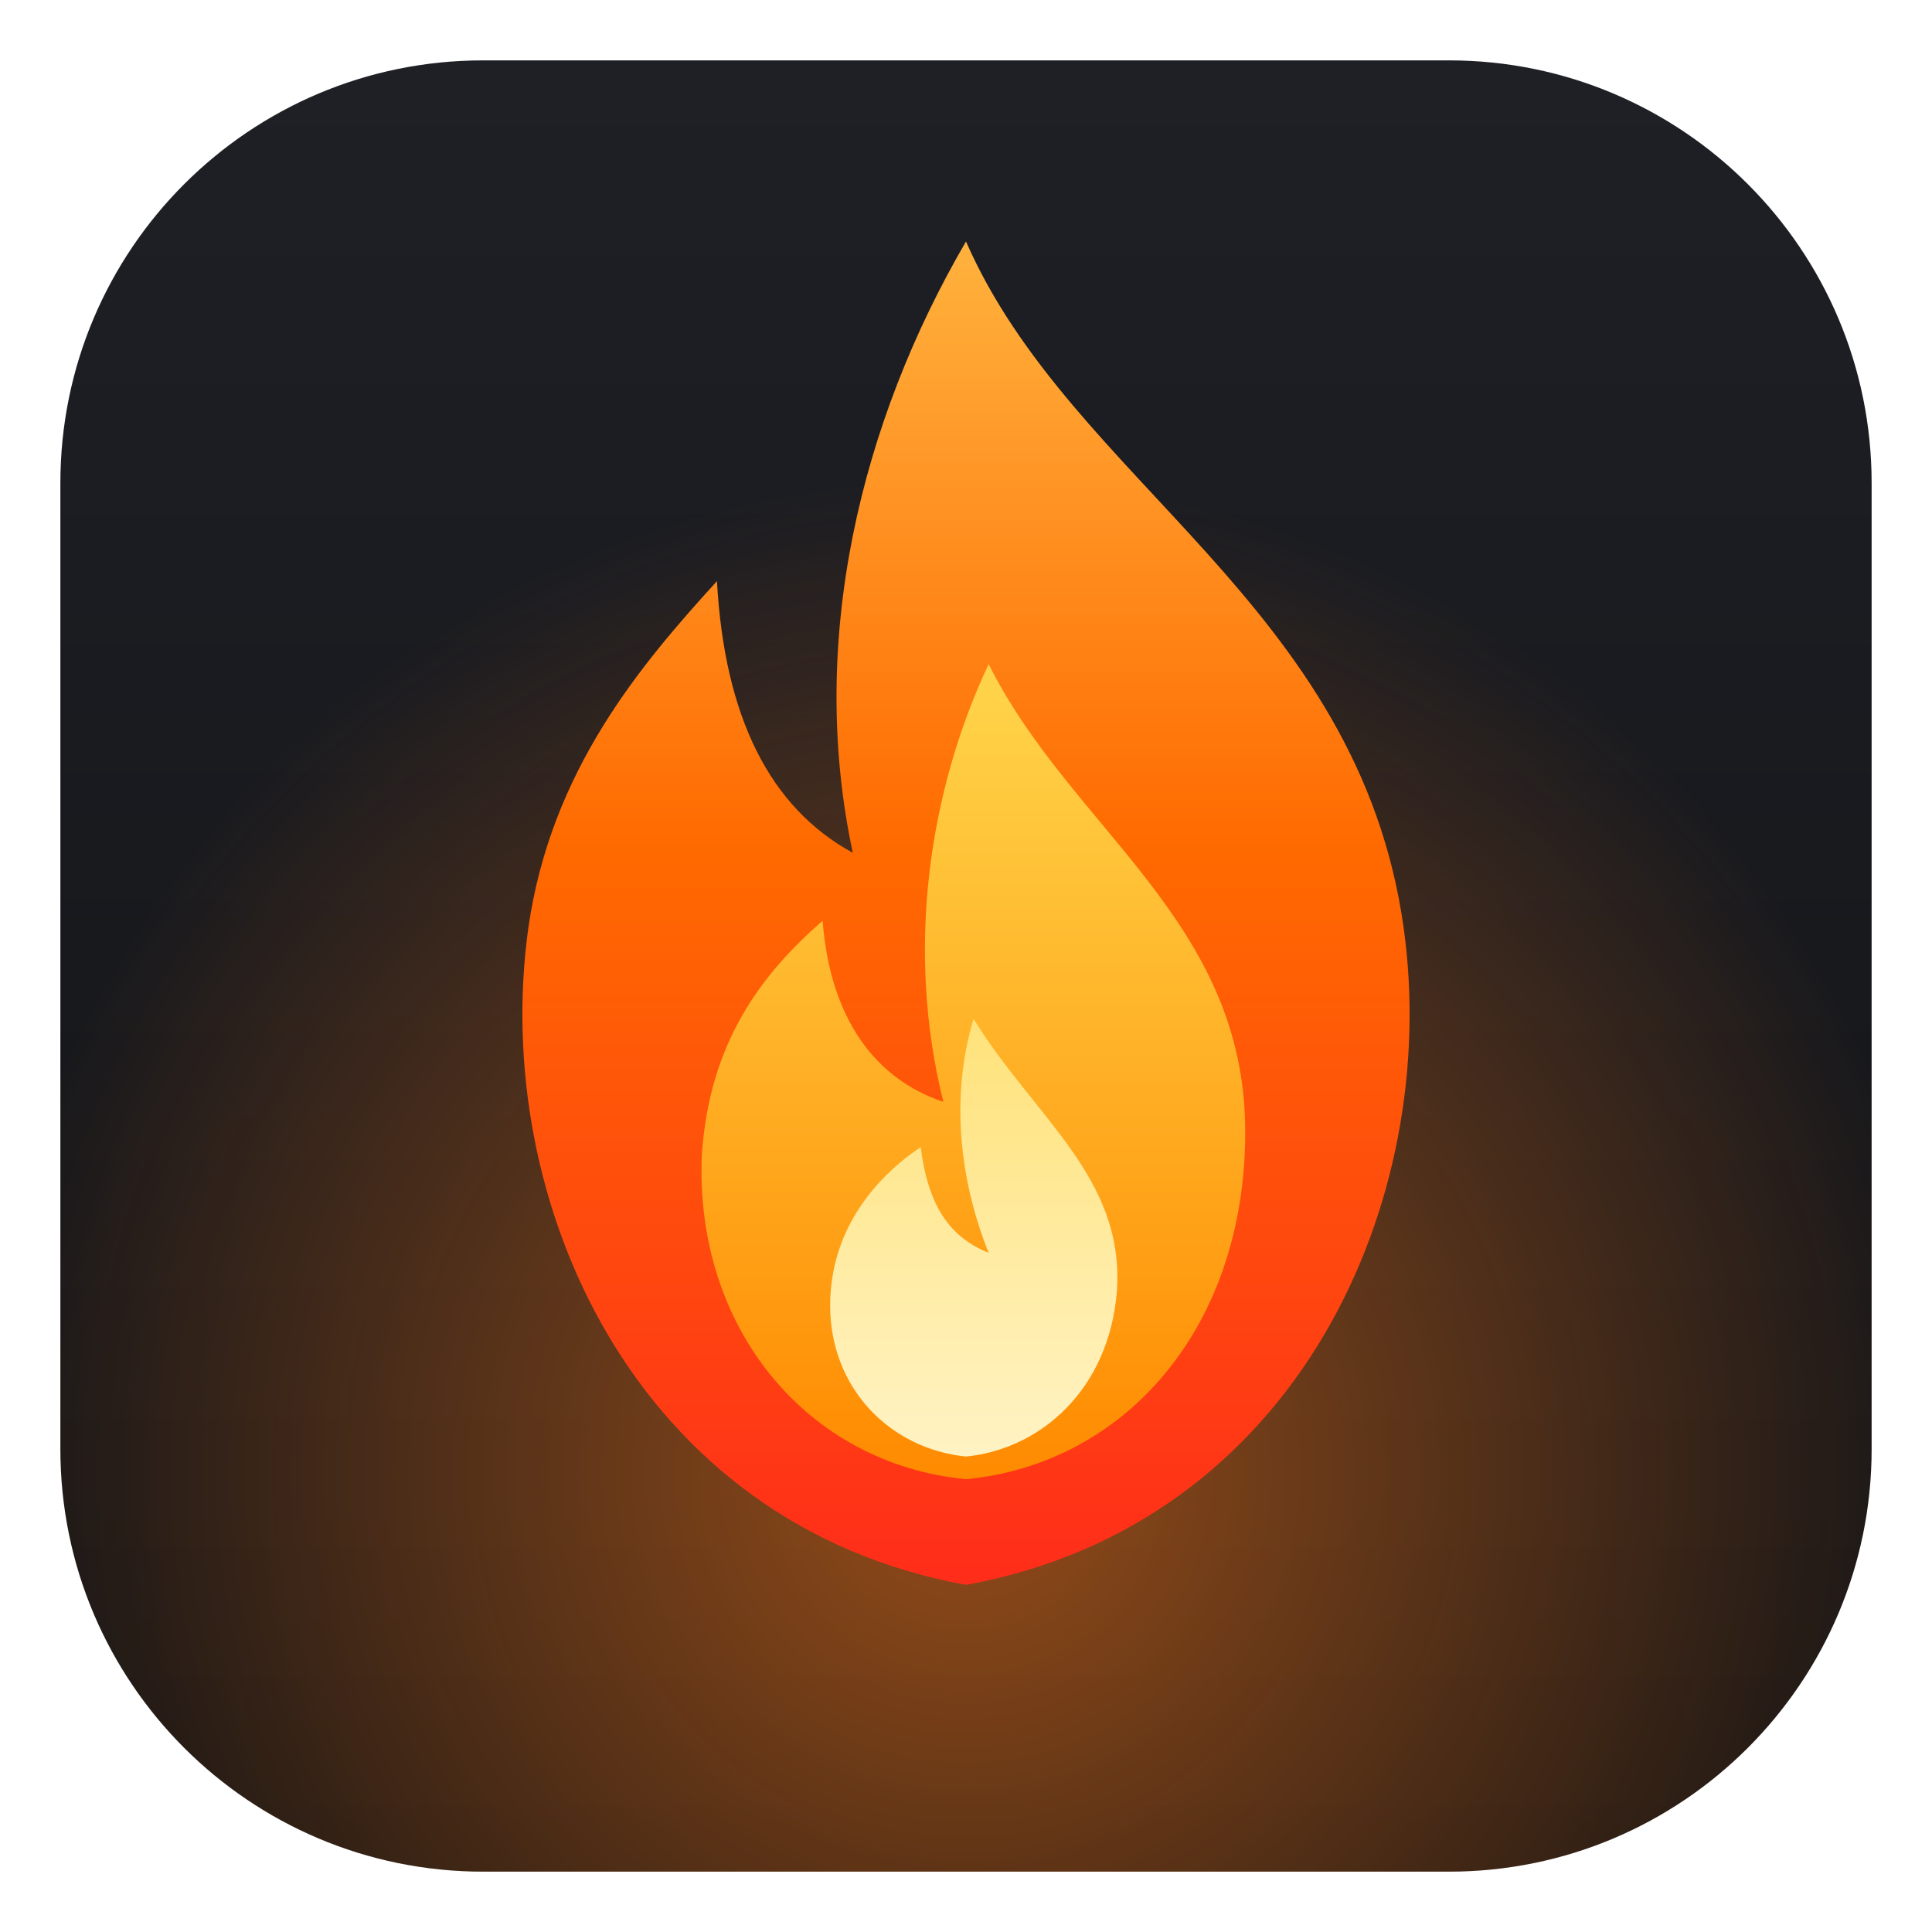
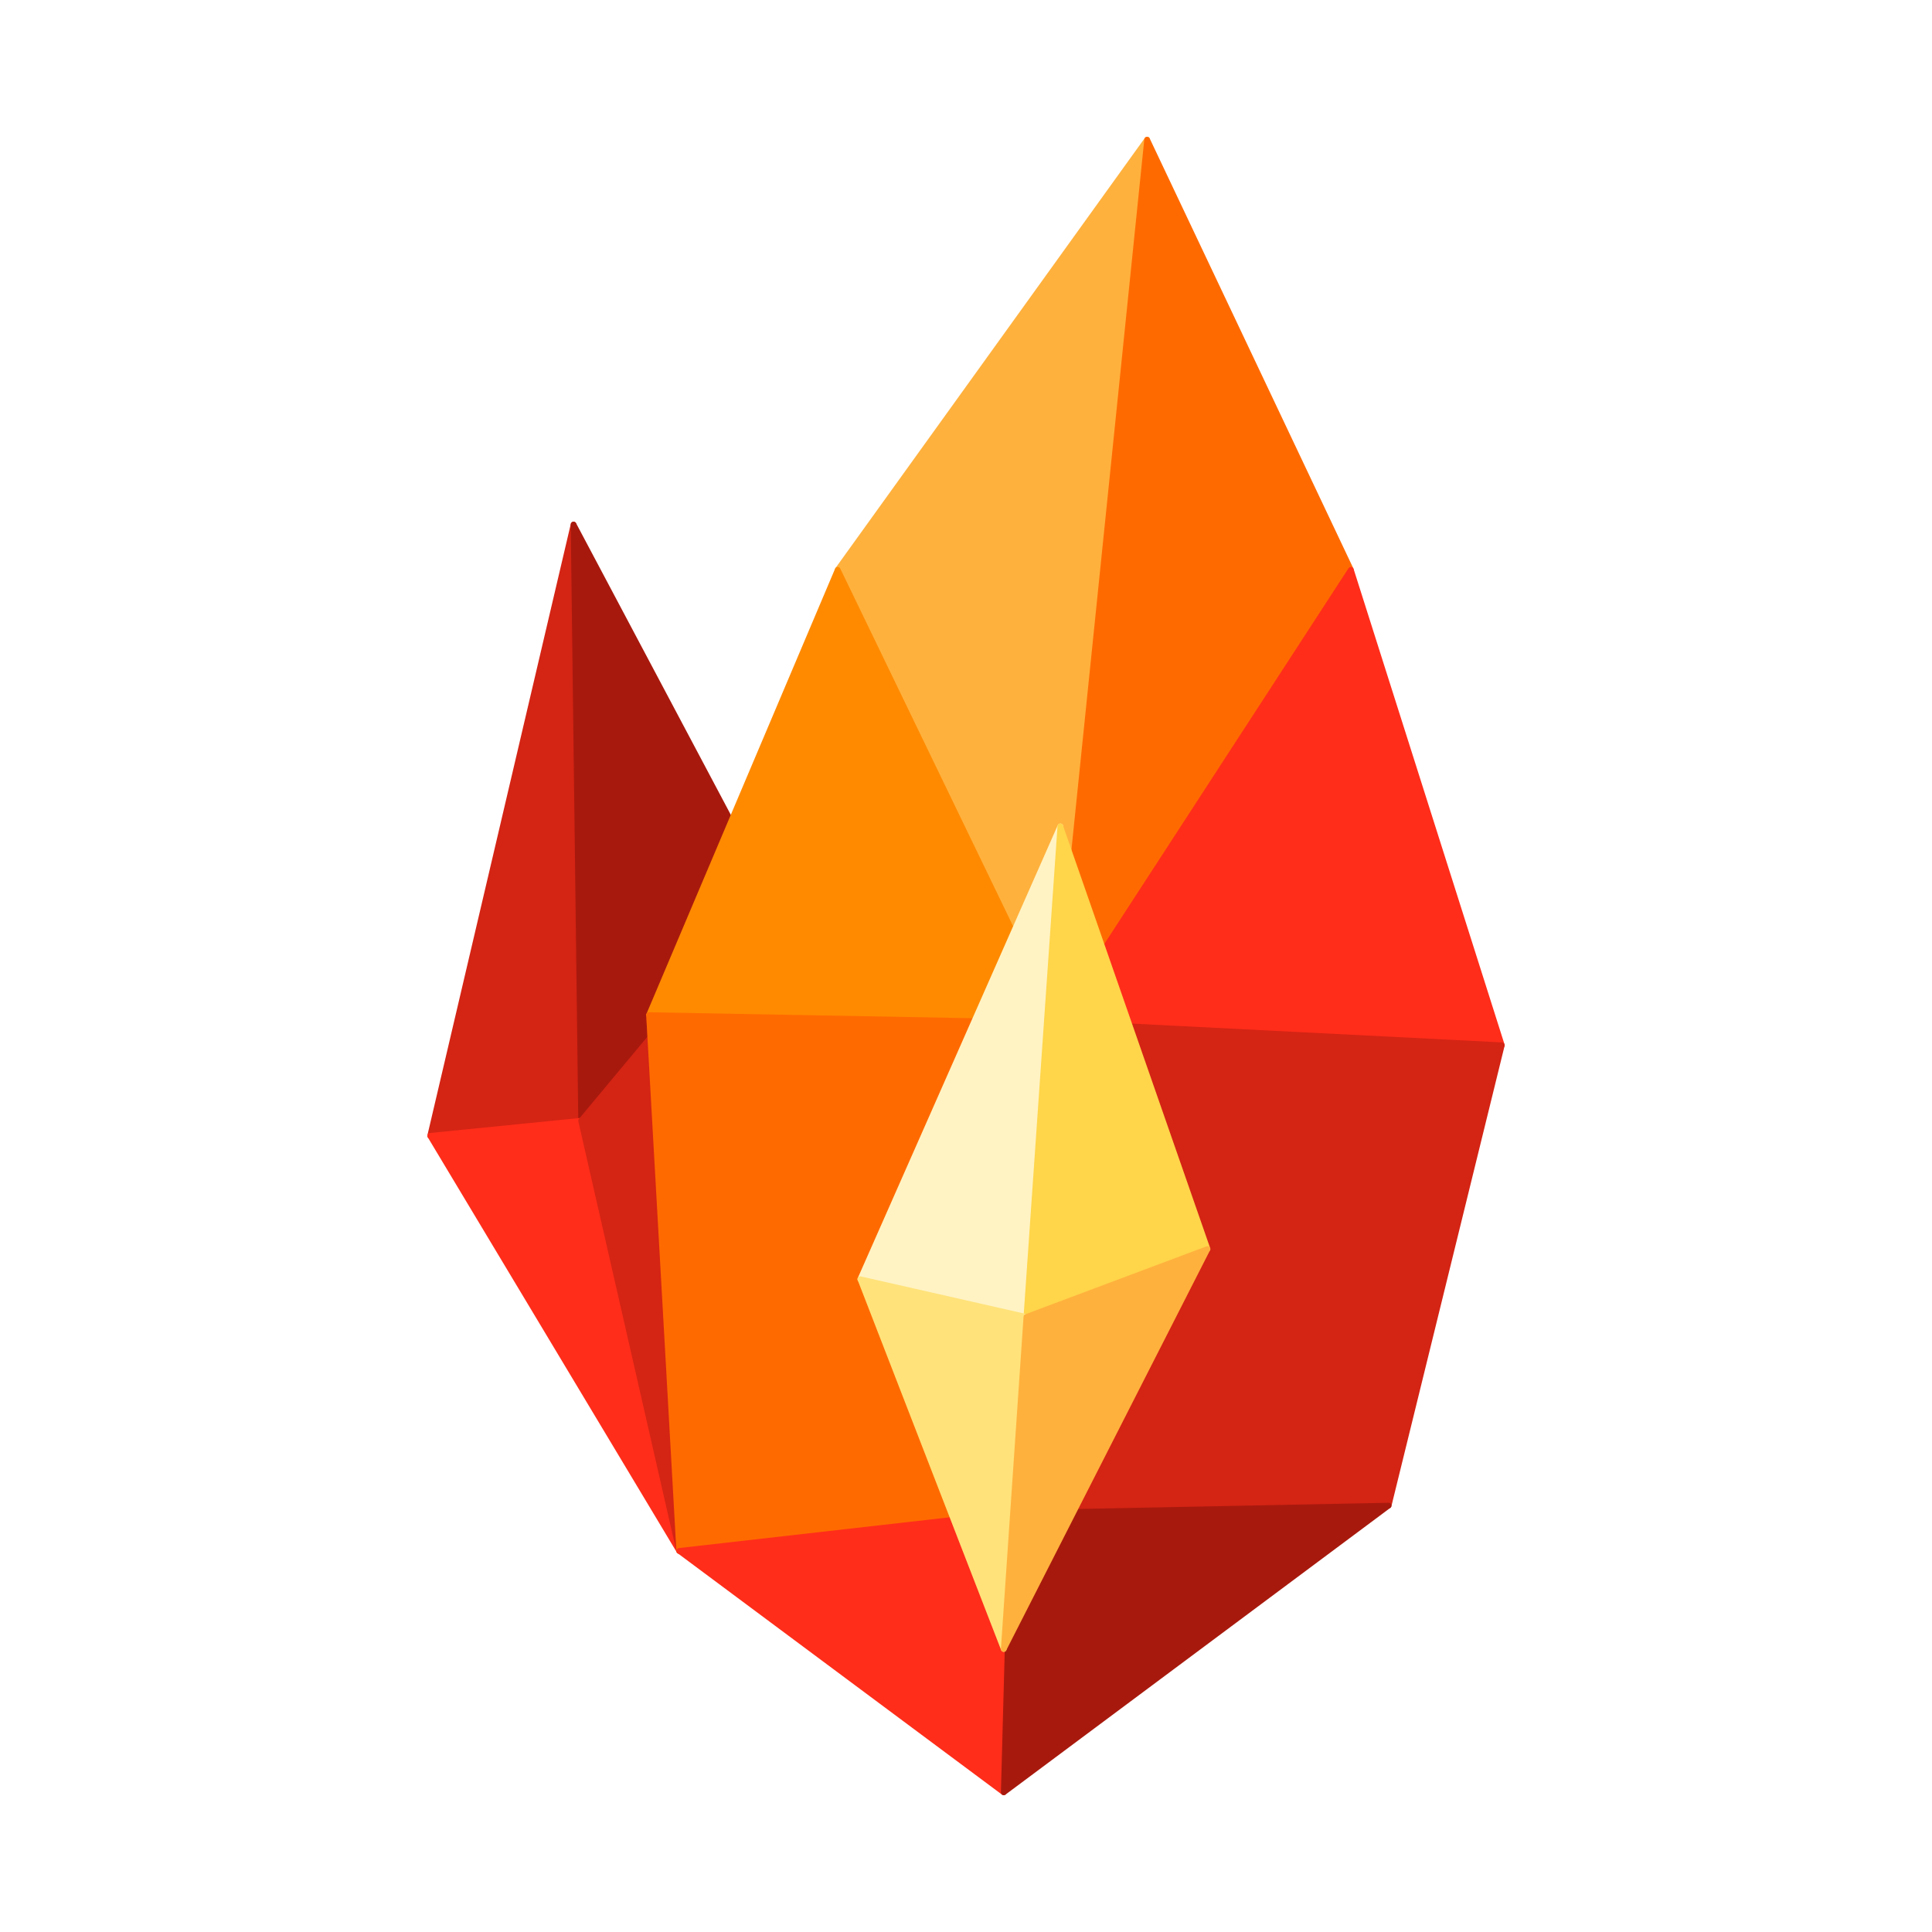
<svg xmlns="http://www.w3.org/2000/svg" viewBox="0 0 512 512" width="512" height="512">
-   <defs>
-     <linearGradient id="tile" x1="0" y1="0" x2="0" y2="1">
-       <stop offset="0" stop-color="#1f2026" />
-       <stop offset="1" stop-color="#111214" />
-     </linearGradient>
-     <radialGradient id="glow" cx="0.5" cy="0.78" r="0.55">
-       <stop offset="0" stop-color="#ff7a1a" stop-opacity="0.55" />
-       <stop offset="1" stop-color="#ff7a1a" stop-opacity="0" />
-     </radialGradient>
-     <linearGradient id="outer" x1="0" y1="1" x2="0" y2="0">
-       <stop offset="0" stop-color="#ff2d1a" />
-       <stop offset="0.55" stop-color="#ff6a00" />
-       <stop offset="1" stop-color="#ffb13d" />
-     </linearGradient>
-     <linearGradient id="middle" x1="0" y1="1" x2="0" y2="0">
-       <stop offset="0" stop-color="#ff8a00" />
-       <stop offset="1" stop-color="#ffd54a" />
-     </linearGradient>
-     <linearGradient id="core" x1="0" y1="1" x2="0" y2="0">
-       <stop offset="0" stop-color="#fff3c4" />
-       <stop offset="1" stop-color="#ffe27a" />
-     </linearGradient>
-   </defs>
-   <rect x="16" y="16" width="480" height="480" rx="112" fill="url(#tile)" />
-   <rect x="16" y="16" width="480" height="480" rx="112" fill="url(#glow)" />
-   <path fill="url(#outer)" d="M256 64     C 284 128 360 160 372 246     C 382 318 344 404 256 420     C 168 404 130 318 140 246     C 146 204 170 176 190 154     C 192 190 204 214 226 226     C 214 170 228 112 256 64 Z" />
-   <path fill="url(#middle)" d="M262 176     C 284 220 330 244 330 300     C 330 352 298 388 256 392     C 214 388 184 352 186 306     C 188 276 202 258 218 244     C 220 270 232 286 250 292     C 240 252 246 210 262 176 Z" />
-   <path fill="url(#core)" d="M258 270     C 274 296 298 312 296 342     C 294 368 276 384 256 386     C 236 384 220 368 220 346     C 220 326 232 312 244 304     C 246 320 252 328 262 332     C 254 312 252 290 258 270 Z" />
+   <g transform="translate(4 1)" stroke-width="1.5" stroke-linejoin="round">
+     <polygon fill="#d42414" stroke="#d42414" points="148,138 110,300 150,296" />
+     <polygon fill="#a8190d" stroke="#a8190d" points="148,138 150,296 200,236" />
+     <polygon fill="#ff2d1a" stroke="#ff2d1a" points="110,300 176,410 150,296" />
+     <polygon fill="#d42414" stroke="#d42414" points="150,296 176,410 168,268 200,236" />
+     <polygon fill="#ffb13d" stroke="#ffb13d" points="300,36 218,150 276,270" />
+     <polygon fill="#ff8a00" stroke="#ff8a00" points="218,150 168,268 276,270" />
+     <polygon fill="#ff6a00" stroke="#ff6a00" points="300,36 276,270 354,150" />
+     <polygon fill="#ff2d1a" stroke="#ff2d1a" points="354,150 276,270 394,276" />
+     <polygon fill="#ff6a00" stroke="#ff6a00" points="168,268 176,410 264,400 276,270" />
+     <polygon fill="#d42414" stroke="#d42414" points="276,270 264,400 364,398 394,276" />
+     <polygon fill="#ff2d1a" stroke="#ff2d1a" points="176,410 262,474 264,400" />
+     <polygon fill="#a8190d" stroke="#a8190d" points="264,400 262,474 364,398" />
+     <polygon fill="#fff3c4" stroke="#fff3c4" points="277,218 224,338 268,348" />
+     <polygon fill="#ffd54a" stroke="#ffd54a" points="277,218 268,348 316,330" />
+     <polygon fill="#ffe27a" stroke="#ffe27a" points="224,338 262,436 268,348" />
+     <polygon fill="#ffb13d" stroke="#ffb13d" points="268,348 262,436 316,330" />
+   </g>
</svg>
